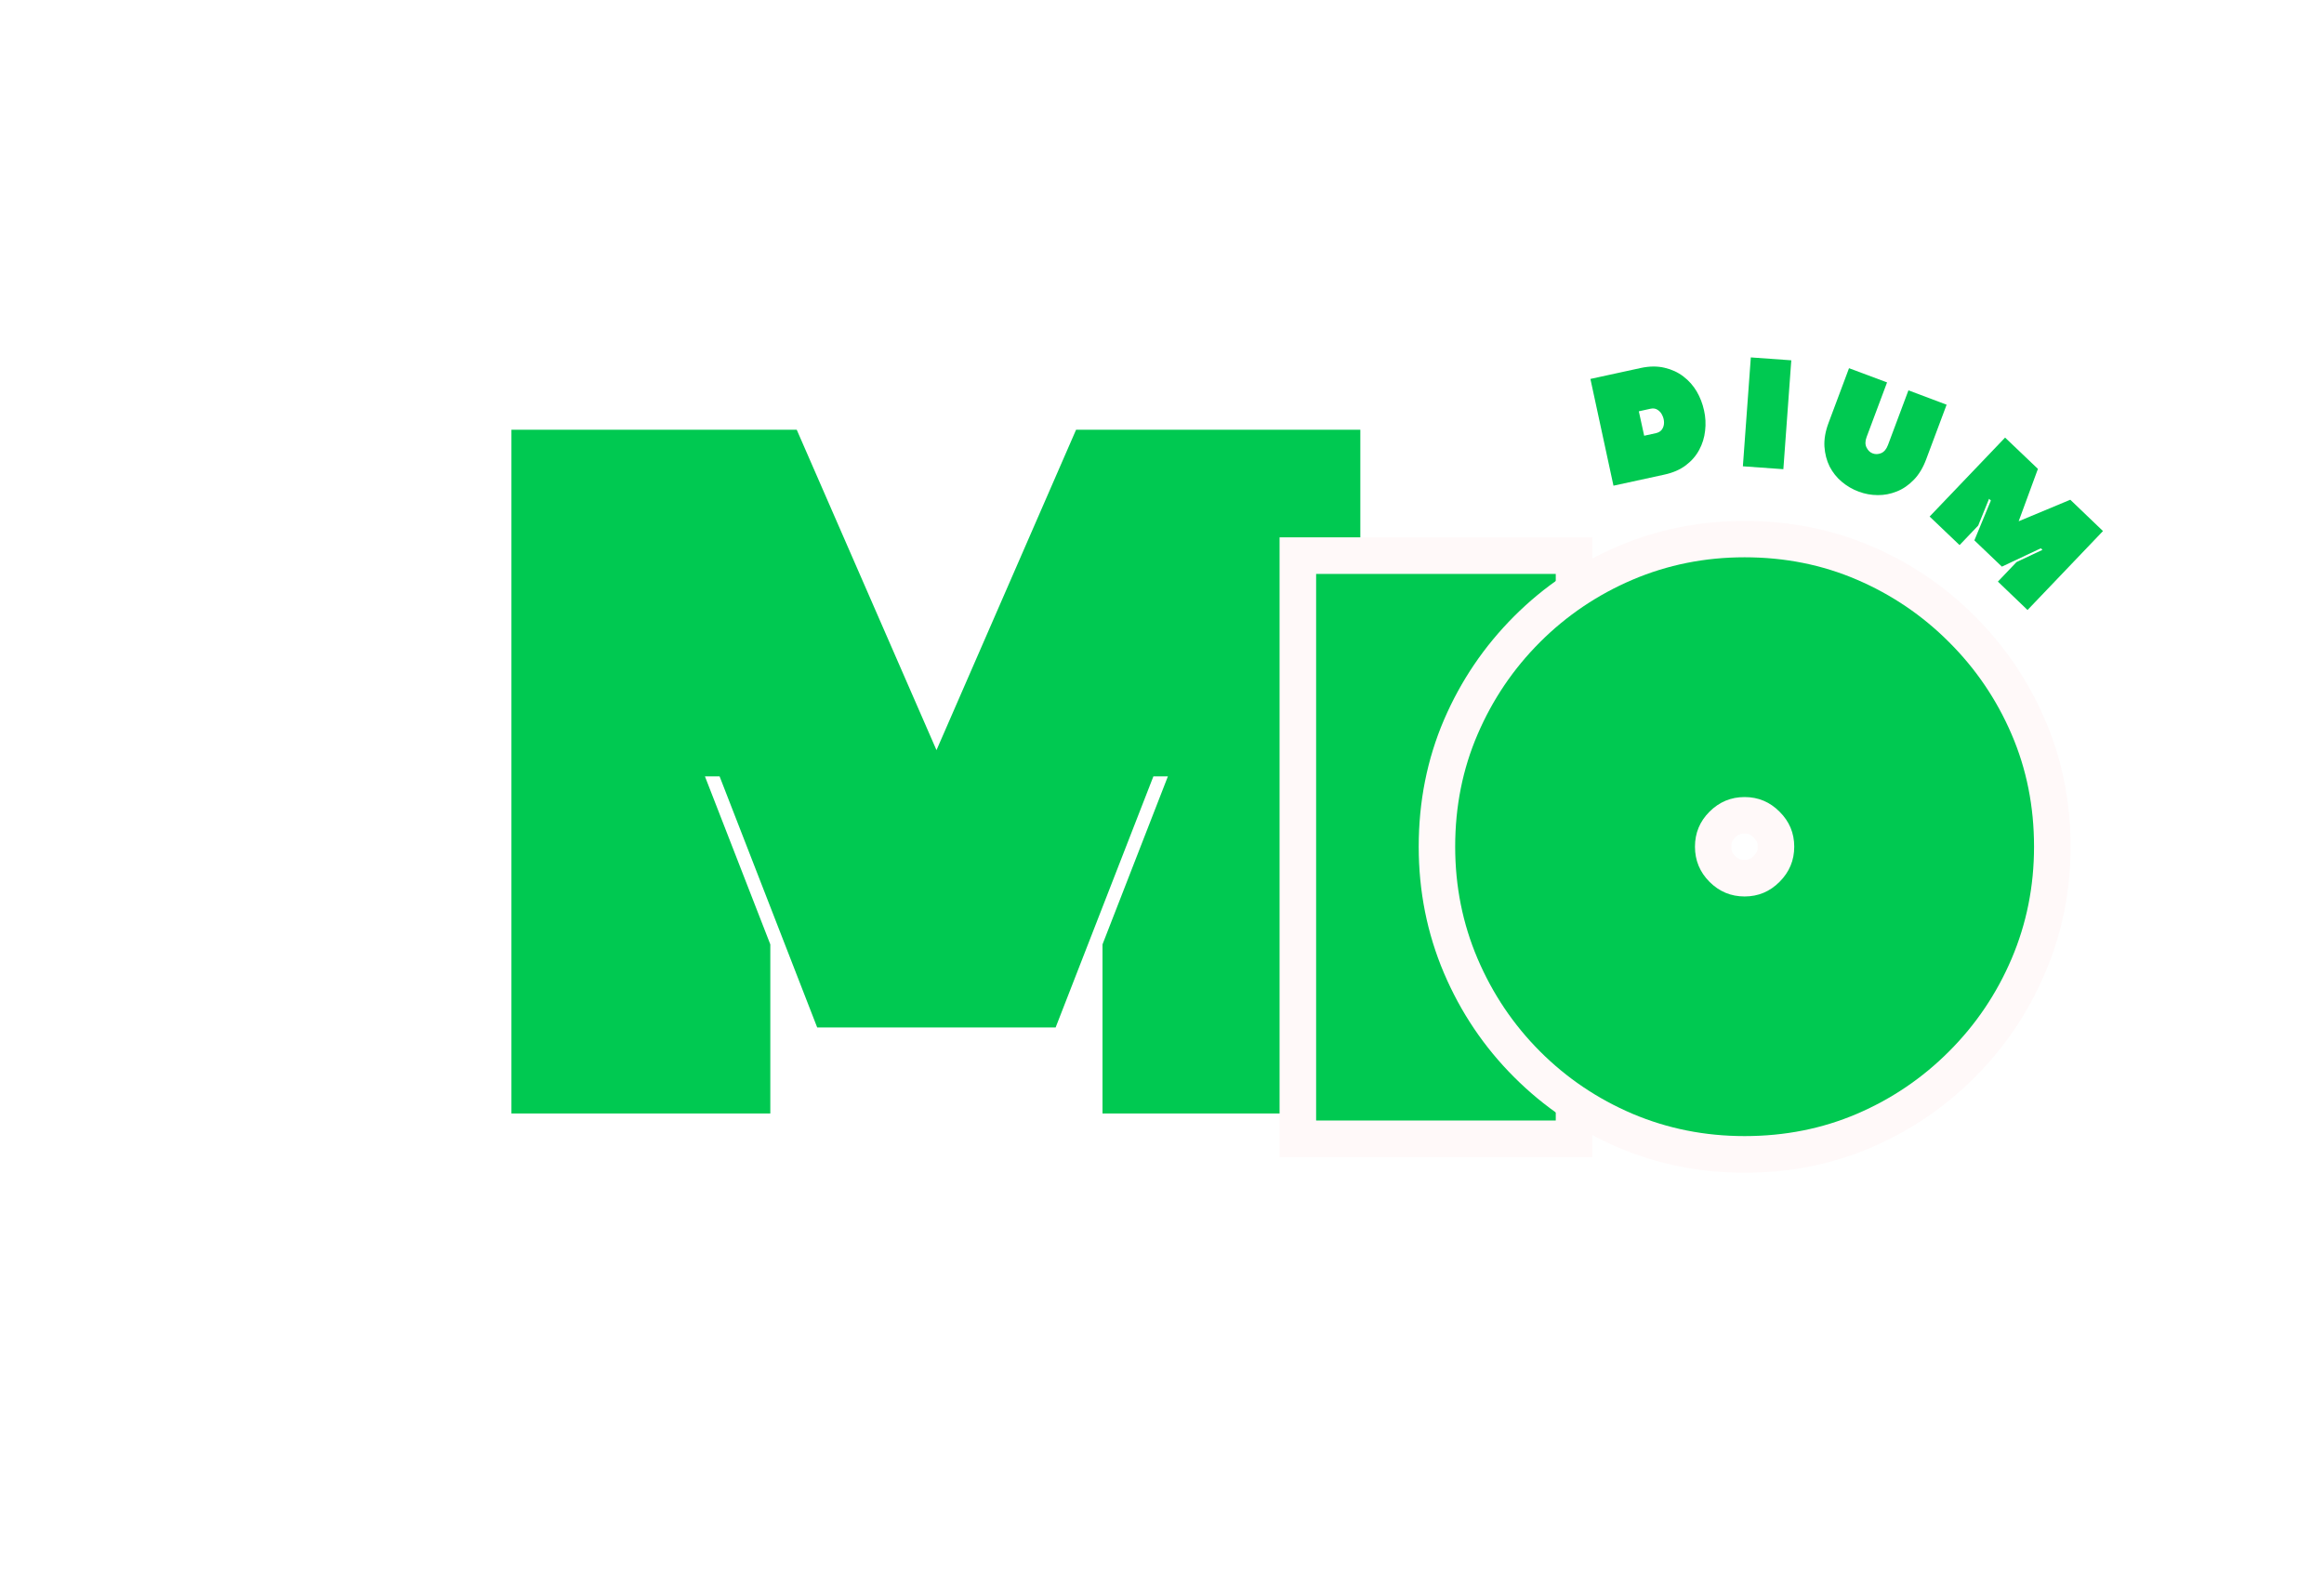
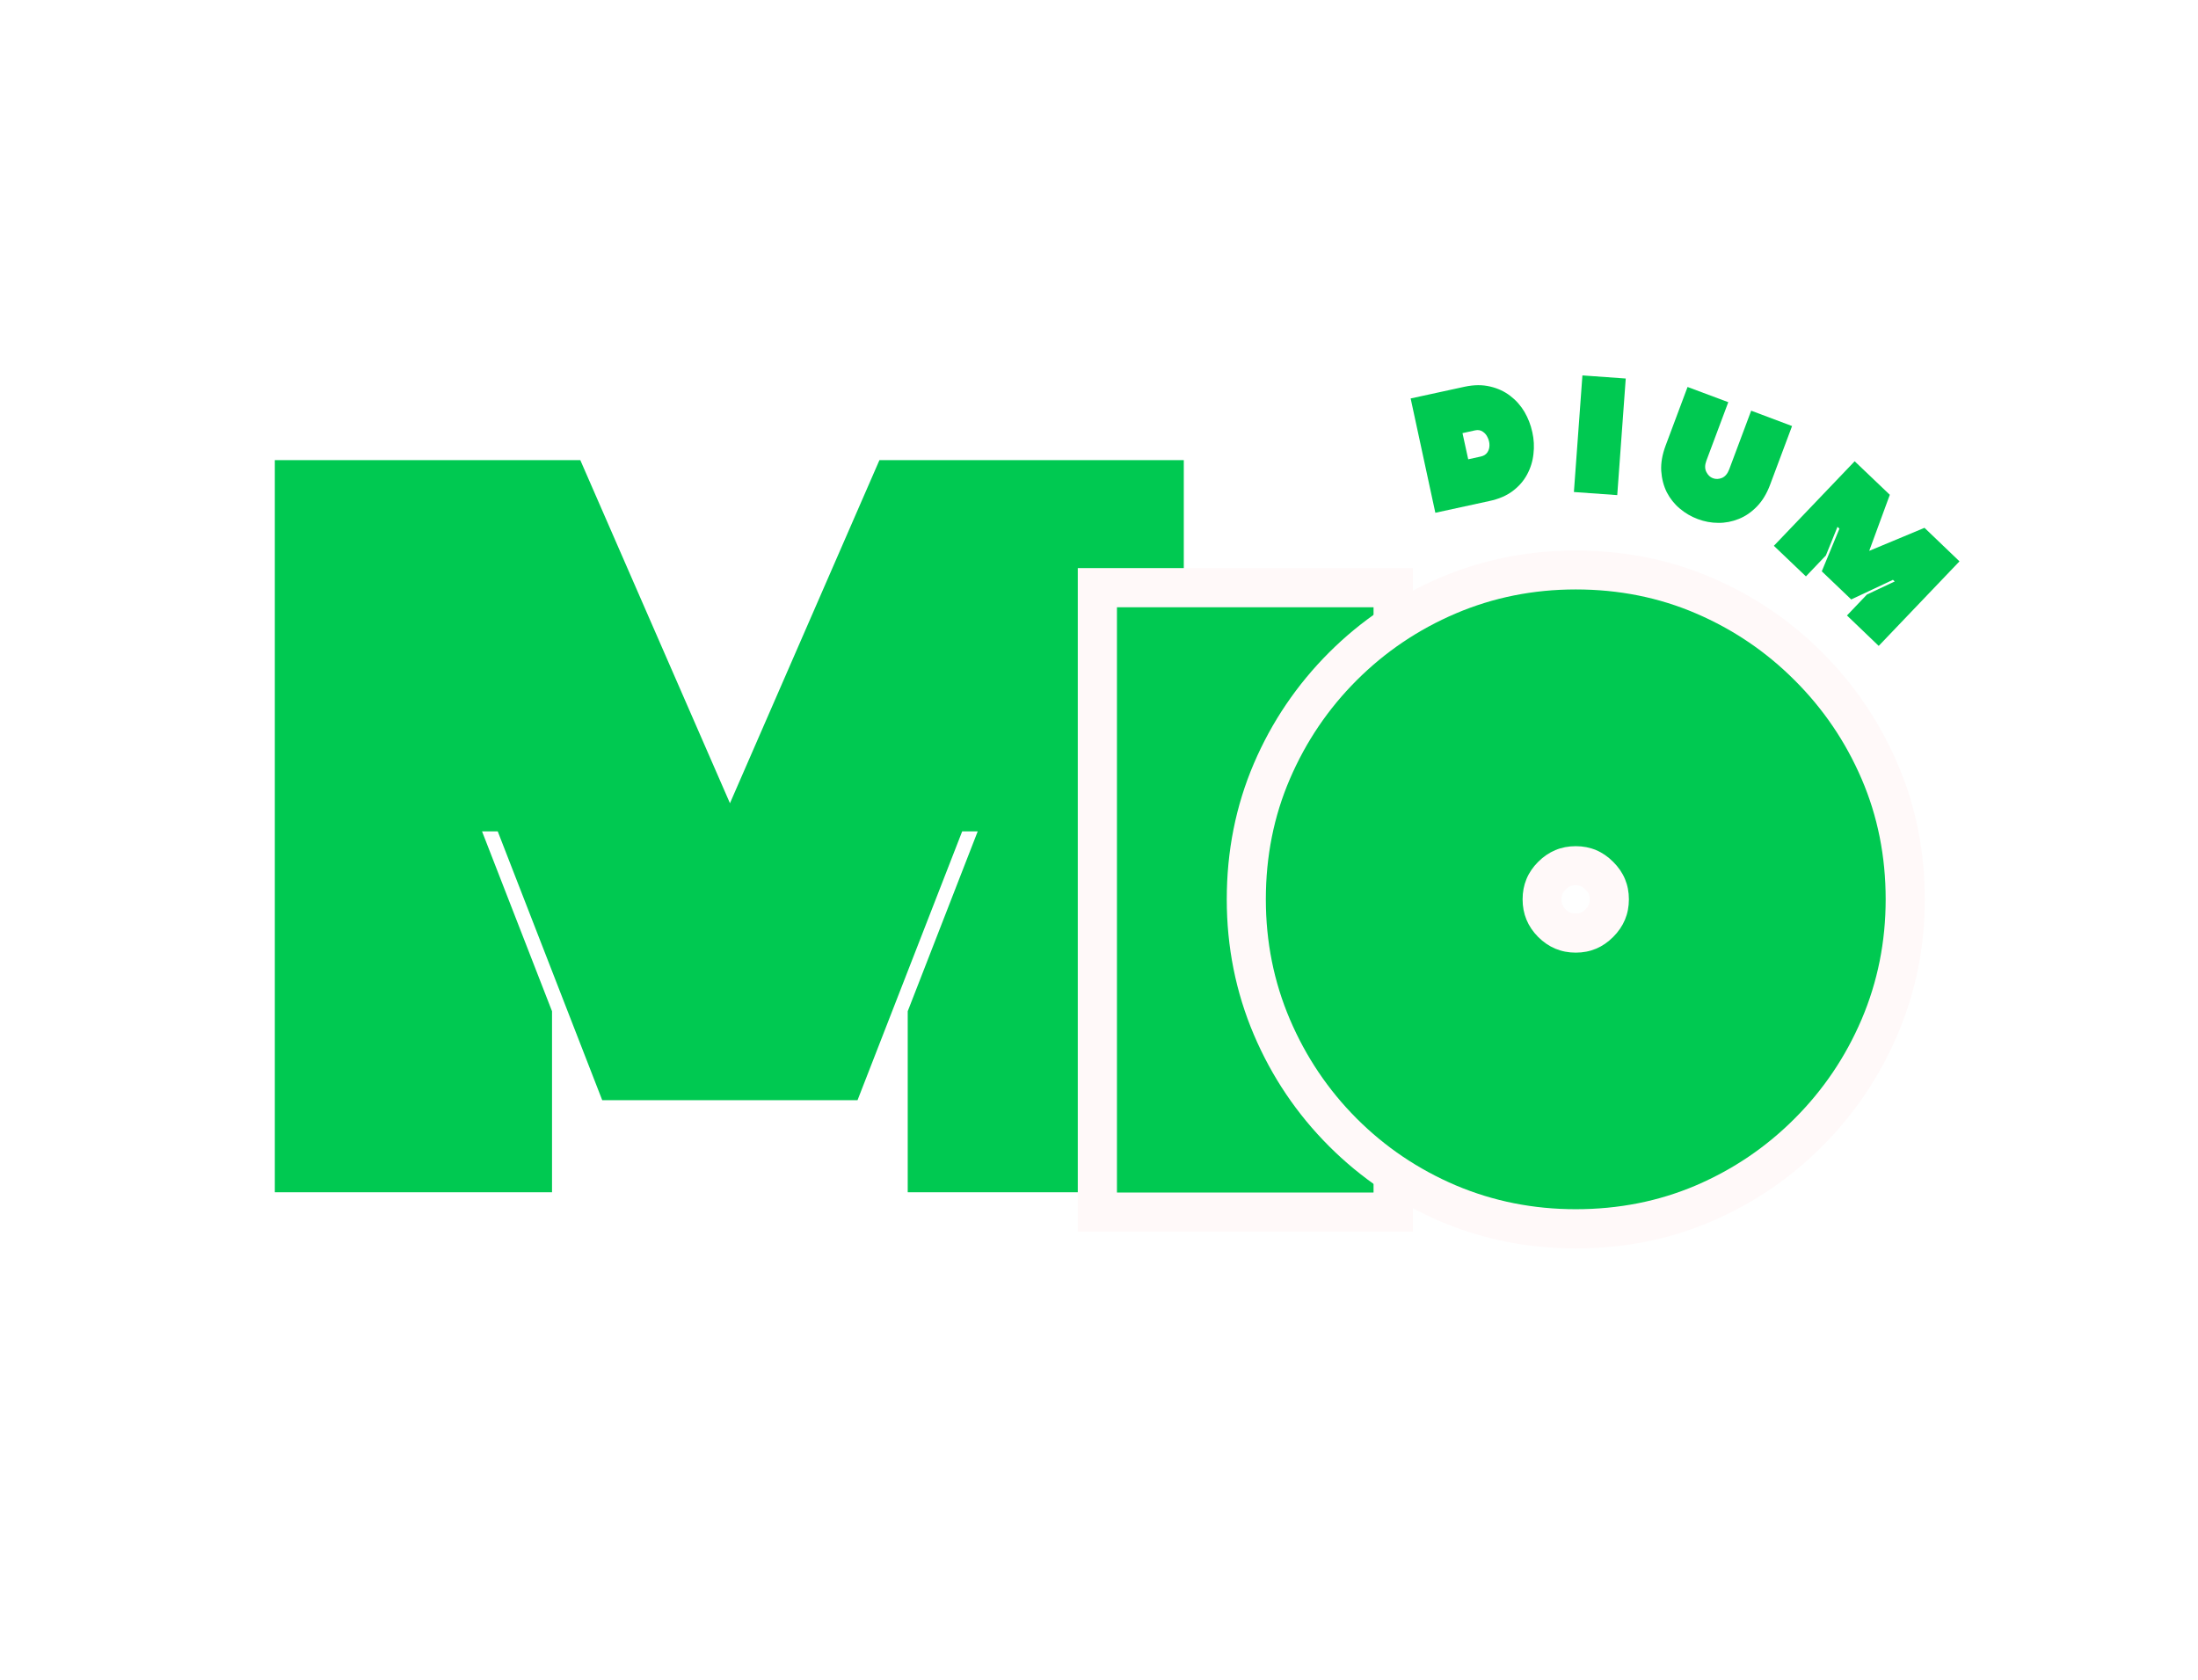
- <svg xmlns="http://www.w3.org/2000/svg" width="317" zoomAndPan="magnify" viewBox="0 0 237.75 160.5" height="214" preserveAspectRatio="xMidYMid meet" version="1.0">
+ <svg xmlns="http://www.w3.org/2000/svg" width="280" zoomAndPan="magnify" viewBox="0 0 210 160.5" height="214" preserveAspectRatio="xMidYMid meet" version="1.0">
  <defs>
    <g />
-     <clipPath id="88c286c7d1">
-       <path d="M 106 14 L 237.258 14 L 237.258 159 L 106 159 Z M 106 14 " clip-rule="nonzero" />
+     <clipPath id="45ef56c260">
+       <path d="M 78 14 L 209.672 14 L 209.672 158 L 78 158 Z M 78 14 " clip-rule="nonzero" />
    </clipPath>
  </defs>
  <g fill="#00c951" fill-opacity="1">
-     <g transform="translate(51.22654, 113.9206)">
+     <g transform="translate(25.16295, 113.9206)">
      <g>
        <path d="M 22.391 -34.484 L 20.891 -34.484 L 27.578 -17.297 L 27.578 0 L 1.094 0 L 1.094 -69.953 L 30.281 -69.953 L 44.578 -37.172 L 58.859 -69.953 L 87.938 -69.953 L 87.938 0 L 61.562 0 L 61.562 -17.297 L 68.25 -34.484 L 66.766 -34.484 L 56.766 -8.797 L 32.375 -8.797 Z M 22.391 -34.484 " />
      </g>
    </g>
  </g>
-   <path stroke-linecap="butt" transform="matrix(0.747671, 0, 0, 0.747671, 105.5341, 10.71636)" fill="none" stroke-linejoin="miter" d="M 38.93 64.197 L 71.74 64.197 L 71.74 139.003 L 38.93 139.003 Z M 38.93 64.197 " stroke="#fff9f9" stroke-width="10" stroke-opacity="1" stroke-miterlimit="4" />
+   <path stroke-linecap="butt" transform="matrix(0.747671, 0, 0, 0.747671, 77.60696, 10.01999)" fill="none" stroke-linejoin="miter" d="M 38.926 64.199 L 71.742 64.199 L 71.742 138.999 L 38.926 138.999 Z M 38.926 64.199 " stroke="#fff9f9" stroke-width="10" stroke-opacity="1" stroke-miterlimit="4" />
  <g fill="#00c951" fill-opacity="1">
-     <g transform="translate(133.6418, 114.6426)">
+     <g transform="translate(105.7147, 113.9462)">
      <g>
        <path d="M 1 -55.922 L 25.516 -55.922 L 25.516 0 L 1 0 Z M 1 -55.922 " />
      </g>
    </g>
  </g>
-   <g clip-path="url(#88c286c7d1)">
-     <path stroke-linecap="butt" transform="matrix(0.747671, 0, 0, 0.747671, 139.6825, 10.71636)" fill="none" stroke-linejoin="miter" d="M 51.876 141.15 C 46.448 141.15 41.338 140.126 36.542 138.088 C 31.746 136.025 27.524 133.172 23.883 129.525 C 20.236 125.884 17.394 121.662 15.351 116.866 C 13.314 112.07 12.295 106.96 12.295 101.532 C 12.295 96.02 13.314 90.89 15.351 86.135 C 17.394 81.386 20.236 77.186 23.883 73.539 C 27.524 69.892 31.746 67.05 36.542 65.012 C 41.338 62.97 46.448 61.951 51.876 61.951 C 57.388 61.951 62.519 62.97 67.273 65.012 C 72.048 67.05 76.244 69.892 79.869 73.539 C 83.516 77.186 86.358 81.386 88.396 86.135 C 90.46 90.89 91.489 96.02 91.489 101.532 C 91.489 106.96 90.46 112.07 88.396 116.866 C 86.358 121.662 83.516 125.884 79.869 129.525 C 76.244 133.172 72.048 136.025 67.273 138.088 C 62.519 140.126 57.388 141.15 51.876 141.15 Z M 51.876 94.73 C 50.011 94.73 48.402 95.404 47.059 96.746 C 45.732 98.073 45.074 99.667 45.074 101.532 C 45.074 103.397 45.732 105.006 47.059 106.349 C 48.402 107.676 50.011 108.334 51.876 108.334 C 53.741 108.334 55.335 107.676 56.662 106.349 C 58.005 105.006 58.679 103.397 58.679 101.532 C 58.679 99.667 58.005 98.073 56.662 96.746 C 55.335 95.404 53.741 94.73 51.876 94.73 Z M 51.876 94.73 " stroke="#fff9f9" stroke-width="10" stroke-opacity="1" stroke-miterlimit="4" />
+   <g clip-path="url(#45ef56c260)">
+     <path stroke-linecap="butt" transform="matrix(0.747671, 0, 0, 0.747671, 111.7554, 10.01999)" fill="none" stroke-linejoin="miter" d="M 51.873 141.146 C 46.45 141.146 41.34 140.127 36.544 138.09 C 31.748 136.026 27.526 133.173 23.88 129.527 C 20.238 125.88 17.391 121.658 15.353 116.868 C 13.315 112.071 12.291 106.957 12.291 101.533 C 12.291 96.022 13.315 90.891 15.353 86.137 C 17.391 81.382 20.238 77.187 23.88 73.54 C 27.526 69.894 31.748 67.051 36.544 65.009 C 41.34 62.971 46.45 61.952 51.873 61.952 C 57.39 61.952 62.52 62.971 67.269 65.009 C 72.045 67.051 76.245 69.894 79.871 73.54 C 83.513 77.187 86.36 81.382 88.398 86.137 C 90.461 90.891 91.491 96.022 91.491 101.533 C 91.491 106.957 90.461 112.071 88.398 116.868 C 86.36 121.658 83.513 125.88 79.871 129.527 C 76.245 133.173 72.045 136.026 67.269 138.09 C 62.52 140.127 57.39 141.146 51.873 141.146 Z M 51.873 94.731 C 50.008 94.731 48.404 95.405 47.056 96.748 C 45.734 98.075 45.07 99.668 45.07 101.533 C 45.07 103.399 45.734 105.008 47.056 106.351 C 48.404 107.672 50.008 108.336 51.873 108.336 C 53.743 108.336 55.337 107.672 56.658 106.351 C 58.006 105.008 58.68 103.399 58.68 101.533 C 58.68 99.668 58.006 98.075 56.658 96.748 C 55.337 95.405 53.743 94.731 51.873 94.731 Z M 51.873 94.731 " stroke="#fff9f9" stroke-width="10" stroke-opacity="1" stroke-miterlimit="4" />
  </g>
  <g fill="#00c951" fill-opacity="1">
-     <g transform="translate(148.0704, 114.6426)">
+     <g transform="translate(120.1433, 113.9462)">
      <g>
        <path d="M 30.406 1.594 C 26.352 1.594 22.531 0.832 18.938 -0.688 C 15.352 -2.219 12.195 -4.348 9.469 -7.078 C 6.75 -9.805 4.625 -12.961 3.094 -16.547 C 1.562 -20.141 0.797 -23.961 0.797 -28.016 C 0.797 -32.129 1.562 -35.961 3.094 -39.516 C 4.625 -43.078 6.75 -46.219 9.469 -48.938 C 12.195 -51.664 15.352 -53.797 18.938 -55.328 C 22.531 -56.859 26.352 -57.625 30.406 -57.625 C 34.52 -57.625 38.352 -56.859 41.906 -55.328 C 45.469 -53.797 48.609 -51.664 51.328 -48.938 C 54.055 -46.219 56.188 -43.078 57.719 -39.516 C 59.25 -35.961 60.016 -32.129 60.016 -28.016 C 60.016 -23.961 59.25 -20.141 57.719 -16.547 C 56.188 -12.961 54.055 -9.805 51.328 -7.078 C 48.609 -4.348 45.469 -2.219 41.906 -0.688 C 38.352 0.832 34.52 1.594 30.406 1.594 Z M 30.406 -33.094 C 29.008 -33.094 27.812 -32.594 26.812 -31.594 C 25.82 -30.602 25.328 -29.41 25.328 -28.016 C 25.328 -26.617 25.82 -25.422 26.812 -24.422 C 27.812 -23.422 29.008 -22.922 30.406 -22.922 C 31.801 -22.922 32.992 -23.422 33.984 -24.422 C 34.984 -25.422 35.484 -26.617 35.484 -28.016 C 35.484 -29.41 34.984 -30.602 33.984 -31.594 C 32.992 -32.594 31.801 -33.094 30.406 -33.094 Z M 30.406 -33.094 " />
      </g>
    </g>
  </g>
  <g fill="#00c951" fill-opacity="1">
-     <g transform="translate(164.9054, 49.72317)">
+     <g transform="translate(136.9783, 49.02679)">
      <g>
        <path d="M 0.156 -0.031 L -2.203 -10.953 L 2.969 -12.078 C 3.852 -12.266 4.66 -12.27 5.391 -12.094 C 6.117 -11.926 6.758 -11.629 7.312 -11.203 C 7.863 -10.785 8.316 -10.273 8.672 -9.672 C 9.023 -9.066 9.273 -8.422 9.422 -7.734 C 9.578 -7.047 9.613 -6.352 9.531 -5.656 C 9.457 -4.957 9.254 -4.301 8.922 -3.688 C 8.598 -3.082 8.141 -2.555 7.547 -2.109 C 6.953 -1.66 6.211 -1.344 5.328 -1.156 Z M 4.5 -5.406 C 4.781 -5.469 4.988 -5.598 5.125 -5.797 C 5.258 -5.992 5.328 -6.223 5.328 -6.484 C 5.328 -6.742 5.27 -6.988 5.156 -7.219 C 5.051 -7.457 4.895 -7.645 4.688 -7.781 C 4.477 -7.926 4.234 -7.969 3.953 -7.906 L 2.75 -7.641 L 3.297 -5.141 Z M 4.5 -5.406 " />
      </g>
    </g>
  </g>
  <g fill="#00c951" fill-opacity="1">
-     <g transform="translate(178.1441, 47.69244)">
+     <g transform="translate(150.217, 46.99605)">
      <g>
        <path d="M 0.156 0.016 L 0.969 -11.125 L 5.109 -10.828 L 4.297 0.312 Z M 0.156 0.016 " />
      </g>
    </g>
  </g>
  <g fill="#00c951" fill-opacity="1">
-     <g transform="translate(185.0809, 48.07765)">
+     <g transform="translate(157.1538, 47.38128)">
      <g>
        <path d="M 10.156 -8.141 L 14.062 -6.672 L 11.969 -1.078 C 11.645 -0.211 11.223 0.484 10.703 1.016 C 10.18 1.555 9.602 1.953 8.969 2.203 C 8.332 2.461 7.68 2.586 7.016 2.578 C 6.348 2.578 5.695 2.457 5.062 2.219 C 4.438 1.988 3.863 1.656 3.344 1.219 C 2.82 0.781 2.406 0.258 2.094 -0.344 C 1.789 -0.957 1.613 -1.641 1.562 -2.391 C 1.52 -3.141 1.66 -3.945 1.984 -4.812 L 4.078 -10.406 L 7.969 -8.953 L 5.875 -3.359 C 5.719 -2.941 5.719 -2.582 5.875 -2.281 C 6.031 -1.977 6.238 -1.781 6.5 -1.688 C 6.781 -1.582 7.07 -1.594 7.375 -1.719 C 7.676 -1.852 7.906 -2.129 8.062 -2.547 Z M 10.156 -8.141 " />
      </g>
    </g>
  </g>
  <g fill="#00c951" fill-opacity="1">
-     <g transform="translate(197.2799, 52.72361)">
+     <g transform="translate(169.3528, 52.02723)">
      <g>
        <path d="M 6.391 -1.516 L 6.203 -1.688 L 5.094 1.047 L 3.188 3.047 L 0.125 0.125 L 7.844 -7.953 L 11.203 -4.75 L 9.234 0.609 L 14.516 -1.594 L 17.859 1.609 L 10.141 9.688 L 7.109 6.781 L 9.016 4.781 L 11.672 3.531 L 11.5 3.375 L 7.516 5.25 L 4.703 2.562 Z M 6.391 -1.516 " />
      </g>
    </g>
  </g>
</svg>
